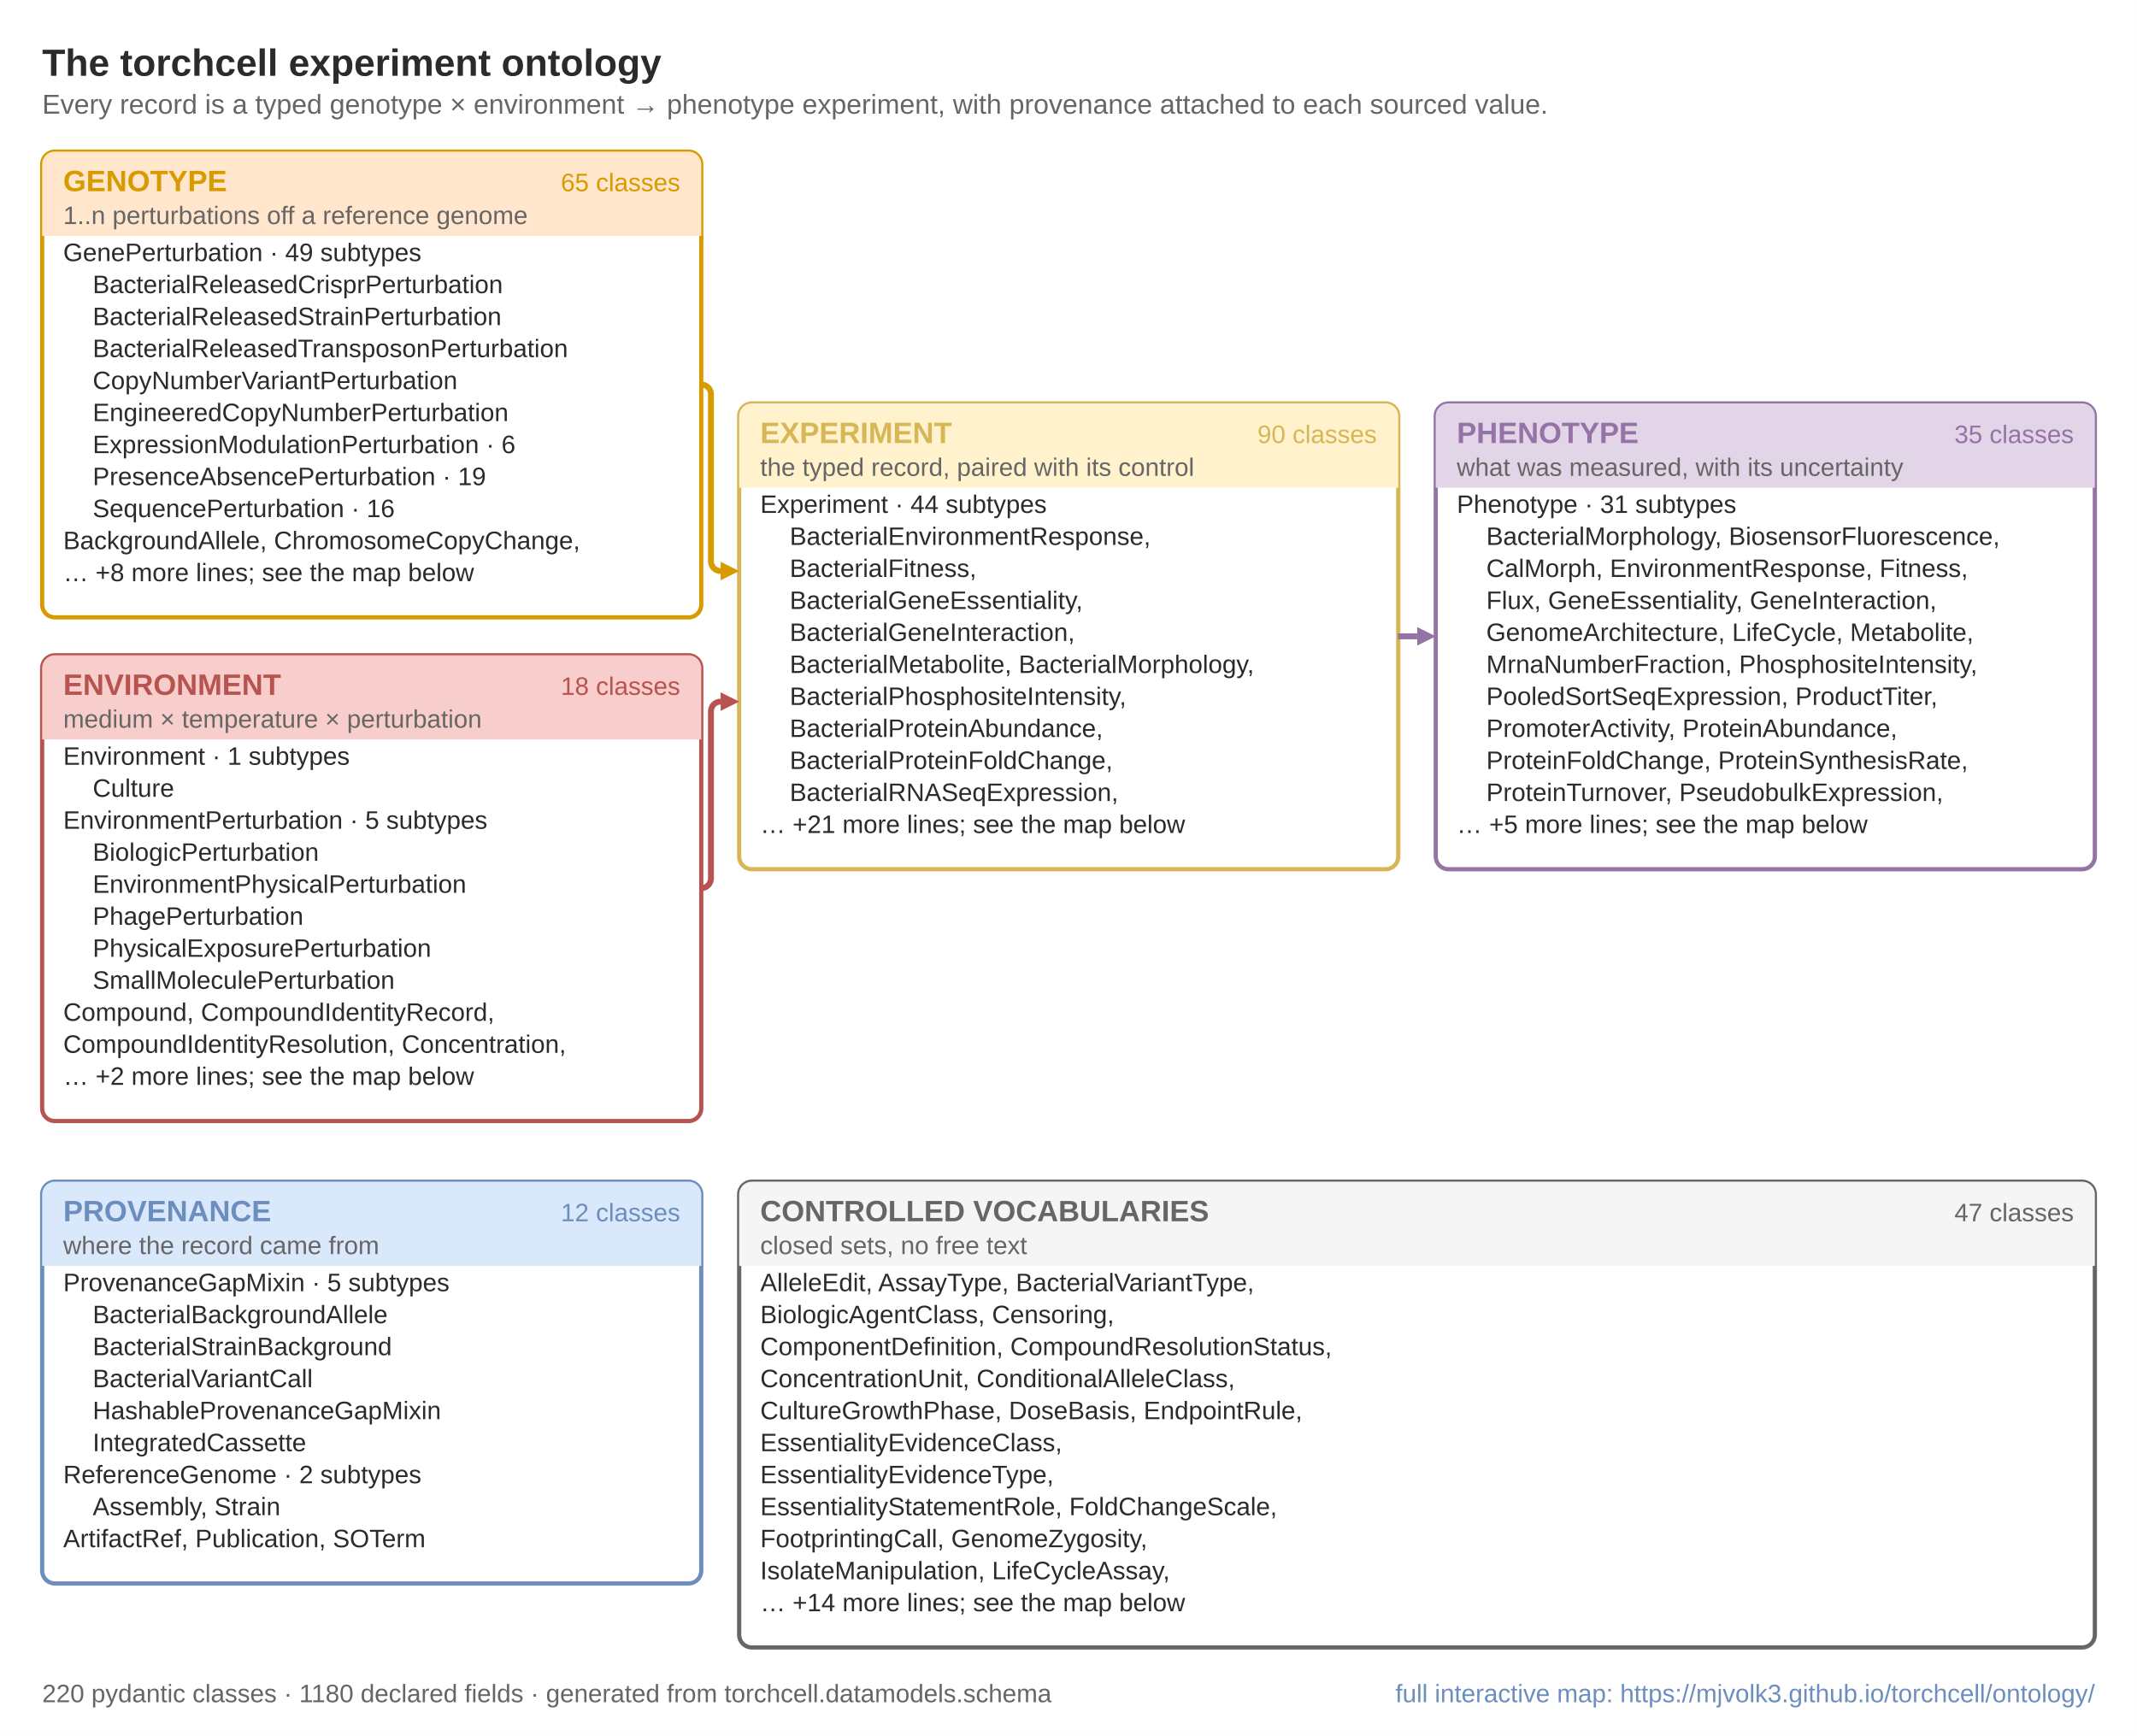
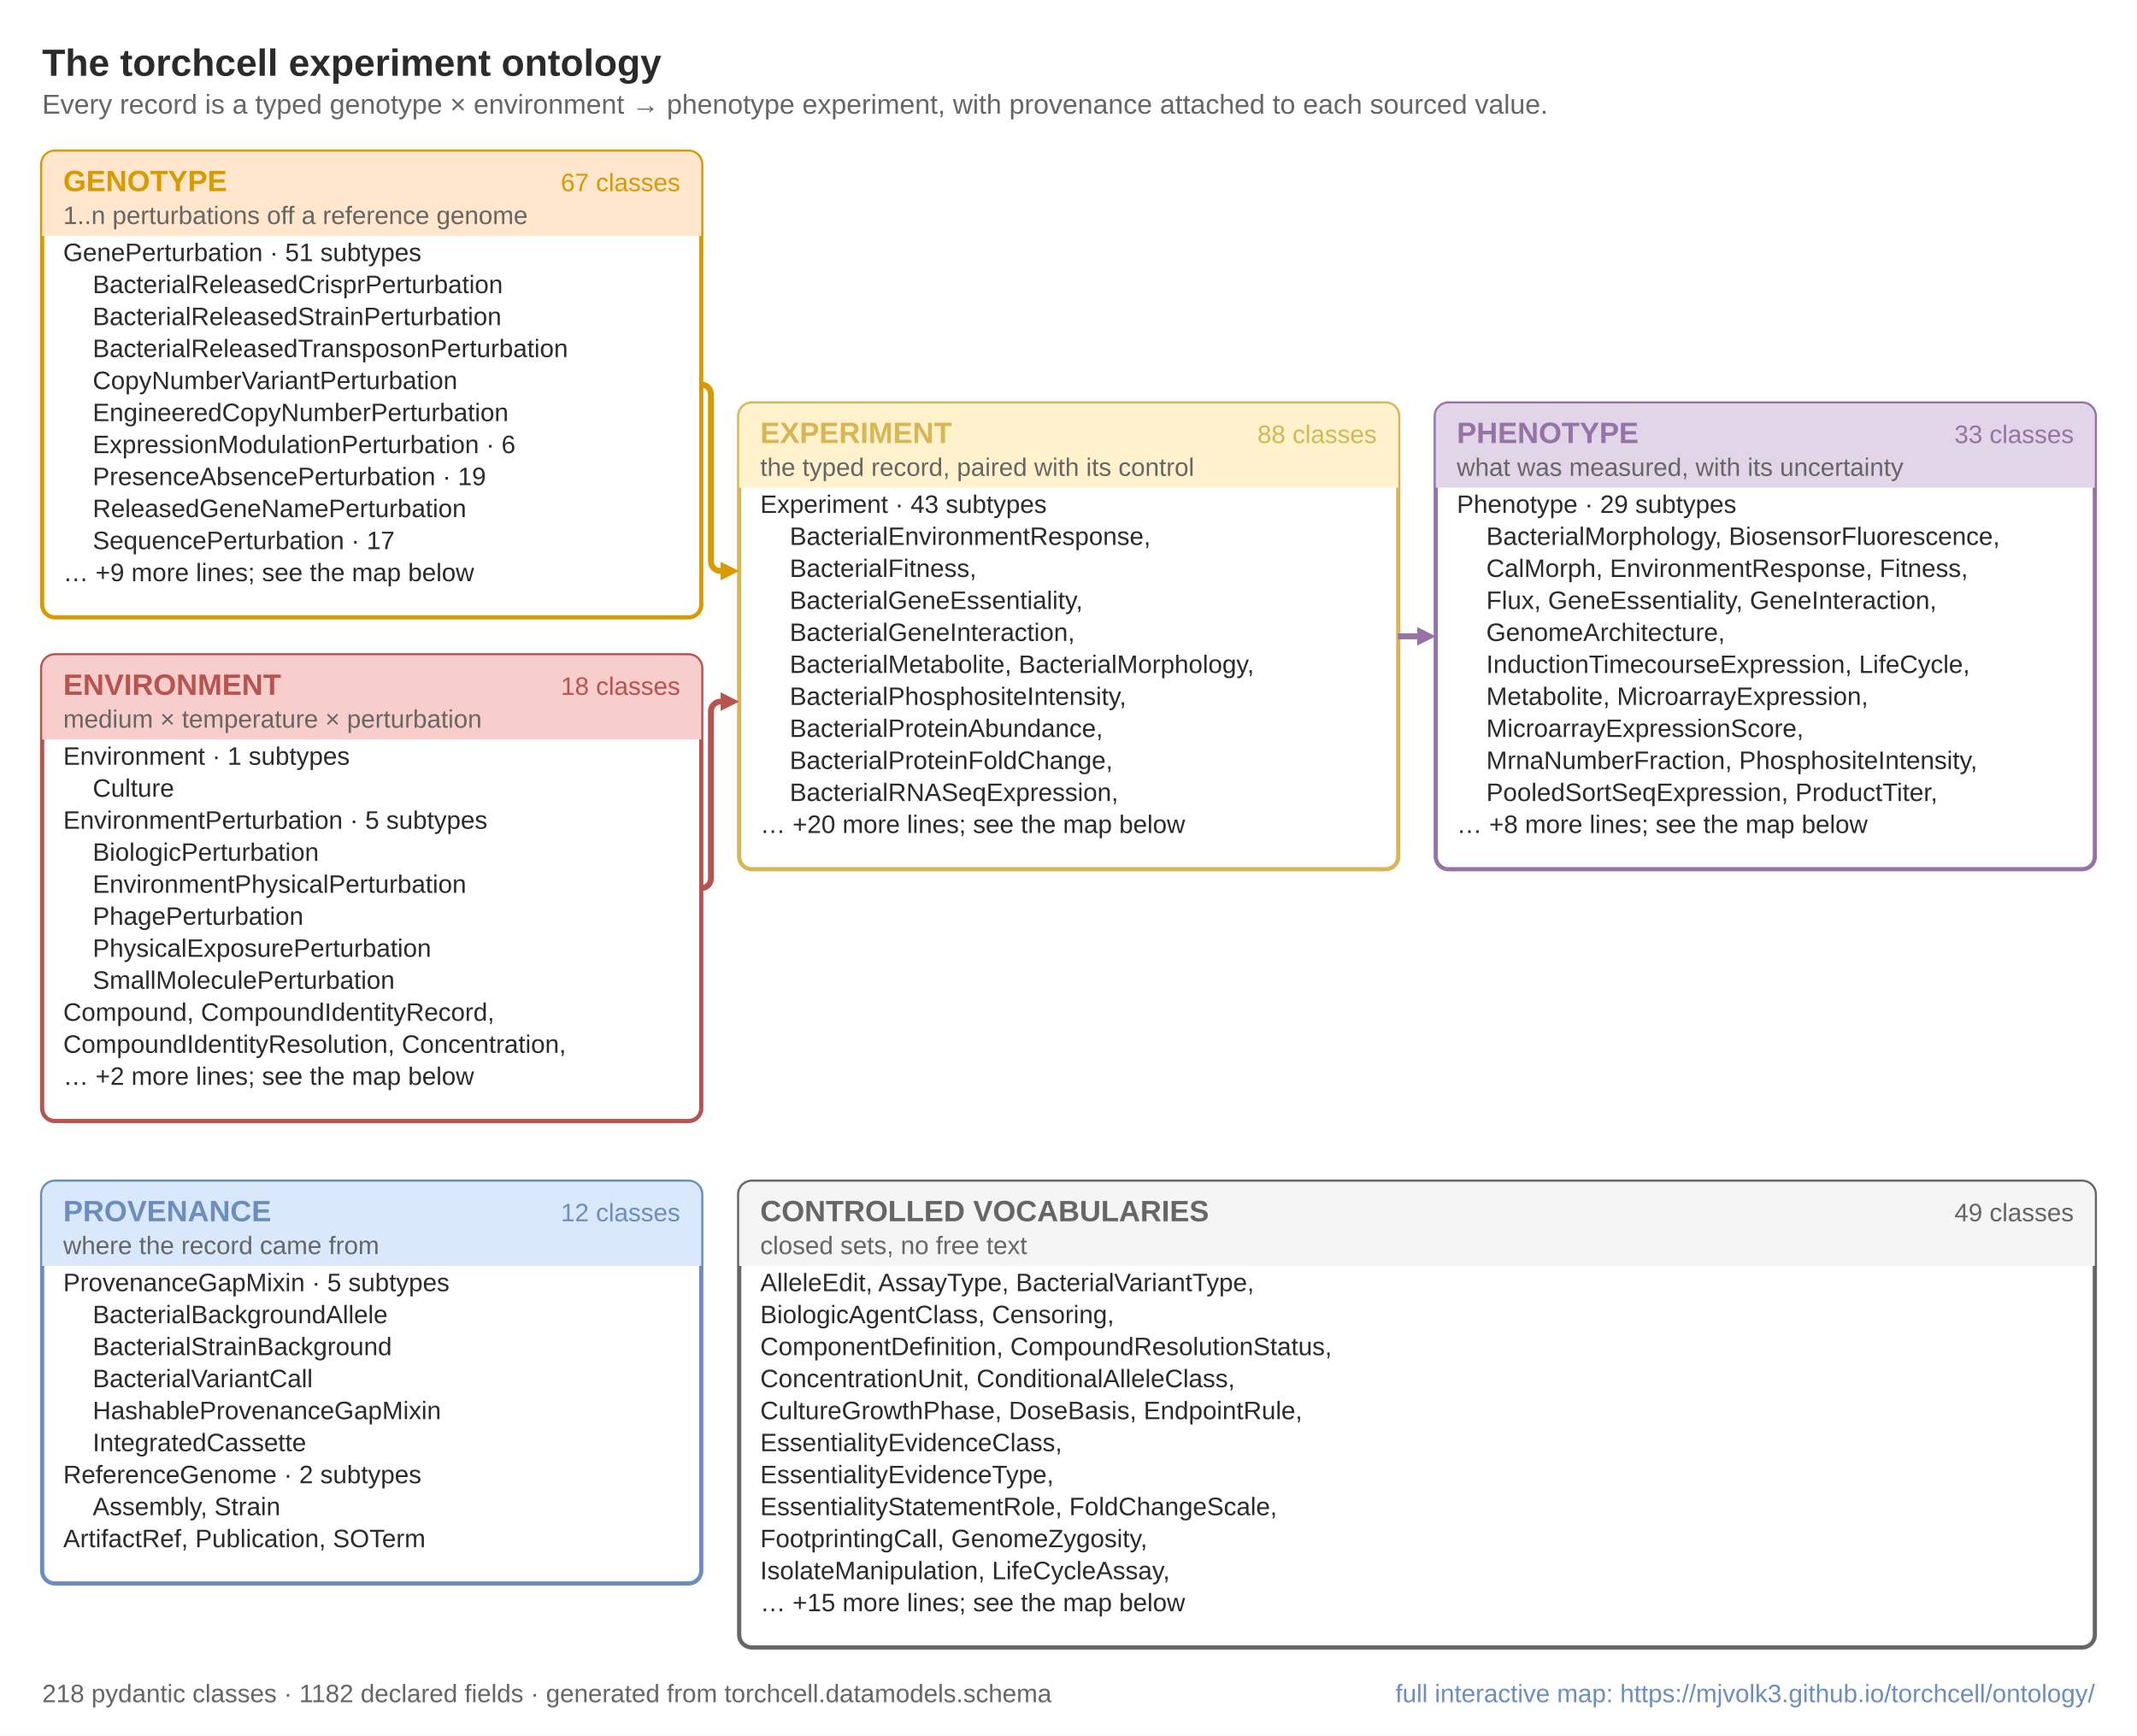
<svg xmlns="http://www.w3.org/2000/svg" width="179.00mm" height="145.41mm" viewBox="0 0 507.4 412.2" font-family="Arial, Helvetica, sans-serif">
  <style>text{font-family:Arial,Helvetica,sans-serif}</style>
  <rect width="100%" height="100%" fill="#FFFFFF" />
  <text x="10.0" y="18.0" font-size="9" font-weight="700" fill="#2B2B2B">The torchcell experiment ontology</text>
  <text x="10.0" y="27.0" font-size="6.5" fill="#666666">Every record is a typed genotype × environment → phenotype experiment, with provenance attached to each sourced value.</text>
  <rect x="10.0" y="36.0" width="156.5" height="110.6" rx="3" fill="#FFFFFF" stroke="#D79B00" stroke-width="1" />
  <path d="M10.0 39.0 a3 3 0 0 1 3 -3 h150.5 a3 3 0 0 1 3 3 v17.0 h-156.5 Z" fill="#FFE6CC" />
  <text x="15.0" y="45.4" font-size="7" font-weight="700" fill="#D79B00">GENOTYPE</text>
-   <text x="161.5" y="45.4" font-size="6" text-anchor="end" fill="#D79B00">65 classes</text>
+   <text x="161.5" y="45.4" font-size="6" text-anchor="end" fill="#D79B00">67 classes</text>
  <text x="15.0" y="53.2" font-size="6" fill="#666666">1..n perturbations off a reference genome</text>
-   <text x="15.0" y="62.0" font-size="6" fill="#2B2B2B">GenePerturbation  ·  49 subtypes</text>
+   <text x="15.0" y="62.0" font-size="6" fill="#2B2B2B">GenePerturbation  ·  51 subtypes</text>
  <text x="22.0" y="69.6" font-size="6" fill="#2B2B2B">BacterialReleasedCrisprPerturbation</text>
  <text x="22.0" y="77.2" font-size="6" fill="#2B2B2B">BacterialReleasedStrainPerturbation</text>
  <text x="22.0" y="84.8" font-size="6" fill="#2B2B2B">BacterialReleasedTransposonPerturbation</text>
  <text x="22.0" y="92.4" font-size="6" fill="#2B2B2B">CopyNumberVariantPerturbation</text>
  <text x="22.0" y="100.0" font-size="6" fill="#2B2B2B">EngineeredCopyNumberPerturbation</text>
  <text x="22.0" y="107.6" font-size="6" fill="#2B2B2B">ExpressionModulationPerturbation  ·  6</text>
  <text x="22.0" y="115.2" font-size="6" fill="#2B2B2B">PresenceAbsencePerturbation  ·  19</text>
-   <text x="22.0" y="122.8" font-size="6" fill="#2B2B2B">SequencePerturbation  ·  16</text>
-   <text x="15.0" y="130.4" font-size="6" fill="#2B2B2B">BackgroundAllele, ChromosomeCopyChange,</text>
-   <text x="15.0" y="138.0" font-size="6" fill="#2B2B2B">…  +8 more lines; see the map below</text>
+   <text x="22.0" y="122.8" font-size="6" fill="#2B2B2B">ReleasedGeneNamePerturbation</text>
+   <text x="22.0" y="130.4" font-size="6" fill="#2B2B2B">SequencePerturbation  ·  17</text>
+   <text x="15.0" y="138.0" font-size="6" fill="#2B2B2B">…  +9 more lines; see the map below</text>
  <rect x="10.0" y="155.6" width="156.5" height="110.6" rx="3" fill="#FFFFFF" stroke="#B85450" stroke-width="1" />
  <path d="M10.0 158.6 a3 3 0 0 1 3 -3 h150.5 a3 3 0 0 1 3 3 v17.0 h-156.5 Z" fill="#F8CECC" />
  <text x="15.0" y="165.0" font-size="7" font-weight="700" fill="#B85450">ENVIRONMENT</text>
  <text x="161.5" y="165.0" font-size="6" text-anchor="end" fill="#B85450">18 classes</text>
  <text x="15.0" y="172.8" font-size="6" fill="#666666">medium × temperature × perturbation</text>
  <text x="15.0" y="181.6" font-size="6" fill="#2B2B2B">Environment  ·  1 subtypes</text>
  <text x="22.0" y="189.2" font-size="6" fill="#2B2B2B">Culture</text>
  <text x="15.0" y="196.8" font-size="6" fill="#2B2B2B">EnvironmentPerturbation  ·  5 subtypes</text>
  <text x="22.0" y="204.4" font-size="6" fill="#2B2B2B">BiologicPerturbation</text>
  <text x="22.0" y="212.0" font-size="6" fill="#2B2B2B">EnvironmentPhysicalPerturbation</text>
  <text x="22.0" y="219.6" font-size="6" fill="#2B2B2B">PhagePerturbation</text>
  <text x="22.0" y="227.2" font-size="6" fill="#2B2B2B">PhysicalExposurePerturbation</text>
  <text x="22.0" y="234.8" font-size="6" fill="#2B2B2B">SmallMoleculePerturbation</text>
  <text x="15.0" y="242.4" font-size="6" fill="#2B2B2B">Compound, CompoundIdentityRecord,</text>
  <text x="15.0" y="250.0" font-size="6" fill="#2B2B2B">CompoundIdentityResolution, Concentration,</text>
  <text x="15.0" y="257.6" font-size="6" fill="#2B2B2B">…  +2 more lines; see the map below</text>
  <rect x="175.5" y="95.8" width="156.5" height="110.6" rx="3" fill="#FFFFFF" stroke="#D6B656" stroke-width="1" />
  <path d="M175.5 98.8 a3 3 0 0 1 3 -3 h150.5 a3 3 0 0 1 3 3 v17.0 h-156.5 Z" fill="#FFF2CC" />
  <text x="180.5" y="105.2" font-size="7" font-weight="700" fill="#D6B656">EXPERIMENT</text>
-   <text x="326.9" y="105.2" font-size="6" text-anchor="end" fill="#D6B656">90 classes</text>
+   <text x="326.9" y="105.2" font-size="6" text-anchor="end" fill="#D6B656">88 classes</text>
  <text x="180.5" y="113.0" font-size="6" fill="#666666">the typed record, paired with its control</text>
-   <text x="180.5" y="121.8" font-size="6" fill="#2B2B2B">Experiment  ·  44 subtypes</text>
+   <text x="180.5" y="121.8" font-size="6" fill="#2B2B2B">Experiment  ·  43 subtypes</text>
  <text x="187.5" y="129.4" font-size="6" fill="#2B2B2B">BacterialEnvironmentResponse,</text>
  <text x="187.5" y="137.0" font-size="6" fill="#2B2B2B">BacterialFitness,</text>
  <text x="187.5" y="144.6" font-size="6" fill="#2B2B2B">BacterialGeneEssentiality,</text>
  <text x="187.5" y="152.2" font-size="6" fill="#2B2B2B">BacterialGeneInteraction,</text>
  <text x="187.5" y="159.8" font-size="6" fill="#2B2B2B">BacterialMetabolite, BacterialMorphology,</text>
  <text x="187.5" y="167.4" font-size="6" fill="#2B2B2B">BacterialPhosphositeIntensity,</text>
  <text x="187.5" y="175.0" font-size="6" fill="#2B2B2B">BacterialProteinAbundance,</text>
  <text x="187.5" y="182.6" font-size="6" fill="#2B2B2B">BacterialProteinFoldChange,</text>
  <text x="187.5" y="190.2" font-size="6" fill="#2B2B2B">BacterialRNASeqExpression,</text>
-   <text x="180.5" y="197.8" font-size="6" fill="#2B2B2B">…  +21 more lines; see the map below</text>
+   <text x="180.5" y="197.8" font-size="6" fill="#2B2B2B">…  +20 more lines; see the map below</text>
  <rect x="340.9" y="95.8" width="156.5" height="110.6" rx="3" fill="#FFFFFF" stroke="#9673A6" stroke-width="1" />
  <path d="M340.9 98.8 a3 3 0 0 1 3 -3 h150.5 a3 3 0 0 1 3 3 v17.0 h-156.5 Z" fill="#E1D5E7" />
  <text x="345.9" y="105.2" font-size="7" font-weight="700" fill="#9673A6">PHENOTYPE</text>
-   <text x="492.4" y="105.2" font-size="6" text-anchor="end" fill="#9673A6">35 classes</text>
+   <text x="492.4" y="105.2" font-size="6" text-anchor="end" fill="#9673A6">33 classes</text>
  <text x="345.9" y="113.0" font-size="6" fill="#666666">what was measured, with its uncertainty</text>
-   <text x="345.9" y="121.8" font-size="6" fill="#2B2B2B">Phenotype  ·  31 subtypes</text>
+   <text x="345.9" y="121.8" font-size="6" fill="#2B2B2B">Phenotype  ·  29 subtypes</text>
  <text x="352.9" y="129.4" font-size="6" fill="#2B2B2B">BacterialMorphology, BiosensorFluorescence,</text>
  <text x="352.9" y="137.0" font-size="6" fill="#2B2B2B">CalMorph, EnvironmentResponse, Fitness,</text>
  <text x="352.9" y="144.6" font-size="6" fill="#2B2B2B">Flux, GeneEssentiality, GeneInteraction,</text>
-   <text x="352.9" y="152.2" font-size="6" fill="#2B2B2B">GenomeArchitecture, LifeCycle, Metabolite,</text>
-   <text x="352.9" y="159.8" font-size="6" fill="#2B2B2B">MrnaNumberFraction, PhosphositeIntensity,</text>
-   <text x="352.9" y="167.4" font-size="6" fill="#2B2B2B">PooledSortSeqExpression, ProductTiter,</text>
-   <text x="352.9" y="175.0" font-size="6" fill="#2B2B2B">PromoterActivity, ProteinAbundance,</text>
-   <text x="352.9" y="182.6" font-size="6" fill="#2B2B2B">ProteinFoldChange, ProteinSynthesisRate,</text>
-   <text x="352.9" y="190.2" font-size="6" fill="#2B2B2B">ProteinTurnover, PseudobulkExpression,</text>
-   <text x="345.9" y="197.8" font-size="6" fill="#2B2B2B">…  +5 more lines; see the map below</text>
+   <text x="352.9" y="152.2" font-size="6" fill="#2B2B2B">GenomeArchitecture,</text>
+   <text x="352.9" y="159.8" font-size="6" fill="#2B2B2B">InductionTimecourseExpression, LifeCycle,</text>
+   <text x="352.9" y="167.4" font-size="6" fill="#2B2B2B">Metabolite, MicroarrayExpression,</text>
+   <text x="352.9" y="175.0" font-size="6" fill="#2B2B2B">MicroarrayExpressionScore,</text>
+   <text x="352.9" y="182.6" font-size="6" fill="#2B2B2B">MrnaNumberFraction, PhosphositeIntensity,</text>
+   <text x="352.9" y="190.2" font-size="6" fill="#2B2B2B">PooledSortSeqExpression, ProductTiter,</text>
+   <text x="345.9" y="197.8" font-size="6" fill="#2B2B2B">…  +8 more lines; see the map below</text>
  <rect x="10.0" y="280.6" width="156.5" height="95.4" rx="3" fill="#FFFFFF" stroke="#6C8EBF" stroke-width="1" />
  <path d="M10.0 283.6 a3 3 0 0 1 3 -3 h150.5 a3 3 0 0 1 3 3 v17.0 h-156.5 Z" fill="#DAE8FC" />
  <text x="15.0" y="290.0" font-size="7" font-weight="700" fill="#6C8EBF">PROVENANCE</text>
  <text x="161.5" y="290.0" font-size="6" text-anchor="end" fill="#6C8EBF">12 classes</text>
  <text x="15.0" y="297.8" font-size="6" fill="#666666">where the record came from</text>
  <text x="15.0" y="306.6" font-size="6" fill="#2B2B2B">ProvenanceGapMixin  ·  5 subtypes</text>
  <text x="22.0" y="314.2" font-size="6" fill="#2B2B2B">BacterialBackgroundAllele</text>
  <text x="22.0" y="321.8" font-size="6" fill="#2B2B2B">BacterialStrainBackground</text>
  <text x="22.0" y="329.4" font-size="6" fill="#2B2B2B">BacterialVariantCall</text>
  <text x="22.0" y="337.0" font-size="6" fill="#2B2B2B">HashableProvenanceGapMixin</text>
  <text x="22.0" y="344.6" font-size="6" fill="#2B2B2B">IntegratedCassette</text>
  <text x="15.0" y="352.2" font-size="6" fill="#2B2B2B">ReferenceGenome  ·  2 subtypes</text>
  <text x="22.0" y="359.8" font-size="6" fill="#2B2B2B">Assembly, Strain</text>
  <text x="15.0" y="367.4" font-size="6" fill="#2B2B2B">ArtifactRef, Publication, SOTerm</text>
  <rect x="175.5" y="280.6" width="321.9" height="110.6" rx="3" fill="#FFFFFF" stroke="#666666" stroke-width="1" />
  <path d="M175.5 283.6 a3 3 0 0 1 3 -3 h315.9 a3 3 0 0 1 3 3 v17.0 h-321.9 Z" fill="#F5F5F5" />
  <text x="180.5" y="290.0" font-size="7" font-weight="700" fill="#666666">CONTROLLED VOCABULARIES</text>
-   <text x="492.4" y="290.0" font-size="6" text-anchor="end" fill="#666666">47 classes</text>
+   <text x="492.4" y="290.0" font-size="6" text-anchor="end" fill="#666666">49 classes</text>
  <text x="180.5" y="297.8" font-size="6" fill="#666666">closed sets, no free text</text>
  <text x="180.5" y="306.6" font-size="6" fill="#2B2B2B">AlleleEdit, AssayType, BacterialVariantType,</text>
  <text x="180.5" y="314.2" font-size="6" fill="#2B2B2B">BiologicAgentClass, Censoring,</text>
  <text x="180.5" y="321.8" font-size="6" fill="#2B2B2B">ComponentDefinition, CompoundResolutionStatus,</text>
  <text x="180.5" y="329.4" font-size="6" fill="#2B2B2B">ConcentrationUnit, ConditionalAlleleClass,</text>
  <text x="180.5" y="337.0" font-size="6" fill="#2B2B2B">CultureGrowthPhase, DoseBasis, EndpointRule,</text>
  <text x="180.5" y="344.6" font-size="6" fill="#2B2B2B">EssentialityEvidenceClass,</text>
  <text x="180.5" y="352.2" font-size="6" fill="#2B2B2B">EssentialityEvidenceType,</text>
  <text x="180.5" y="359.8" font-size="6" fill="#2B2B2B">EssentialityStatementRole, FoldChangeScale,</text>
  <text x="180.5" y="367.4" font-size="6" fill="#2B2B2B">FootprintingCall, GenomeZygosity,</text>
  <text x="180.5" y="375.0" font-size="6" fill="#2B2B2B">IsolateManipulation, LifeCycleAssay,</text>
-   <text x="180.5" y="382.6" font-size="6" fill="#2B2B2B">…  +14 more lines; see the map below</text>
+   <text x="180.5" y="382.6" font-size="6" fill="#2B2B2B">…  +15 more lines; see the map below</text>
  <path d="M166.5 91.3 H166.5 A2.3 2.3 0 0 1 168.8 93.6 V133.3 A2.3 2.3 0 0 0 171.1 135.6 H171.1" fill="none" stroke="#D79B00" stroke-width="1.4" stroke-linecap="butt" stroke-linejoin="round" />
  <path d="M175.5 135.6 l-4.4 -2.2 v4.4 Z" fill="#D79B00" />
  <path d="M166.5 210.9 H166.5 A2.3 2.3 0 0 0 168.8 208.6 V168.9 A2.3 2.3 0 0 1 171.1 166.6 H171.1" fill="none" stroke="#B85450" stroke-width="1.4" stroke-linecap="butt" stroke-linejoin="round" />
  <path d="M175.5 166.6 l-4.4 -2.2 v4.4 Z" fill="#B85450" />
  <path d="M331.9 151.1 H336.5" fill="none" stroke="#9673A6" stroke-width="1.4" stroke-linecap="butt" stroke-linejoin="round" />
  <path d="M340.9 151.1 l-4.4 -2.2 v4.4 Z" fill="#9673A6" />
-   <text x="10.0" y="404.2" font-size="6" fill="#666666">220 pydantic classes · 1180 declared fields · generated from torchcell.datamodels.schema</text>
+   <text x="10.0" y="404.2" font-size="6" fill="#666666">218 pydantic classes · 1182 declared fields · generated from torchcell.datamodels.schema</text>
  <text x="497.4" y="404.2" font-size="6" text-anchor="end" fill="#6C8EBF">full interactive map: https://mjvolk3.github.io/torchcell/ontology/</text>
</svg>
